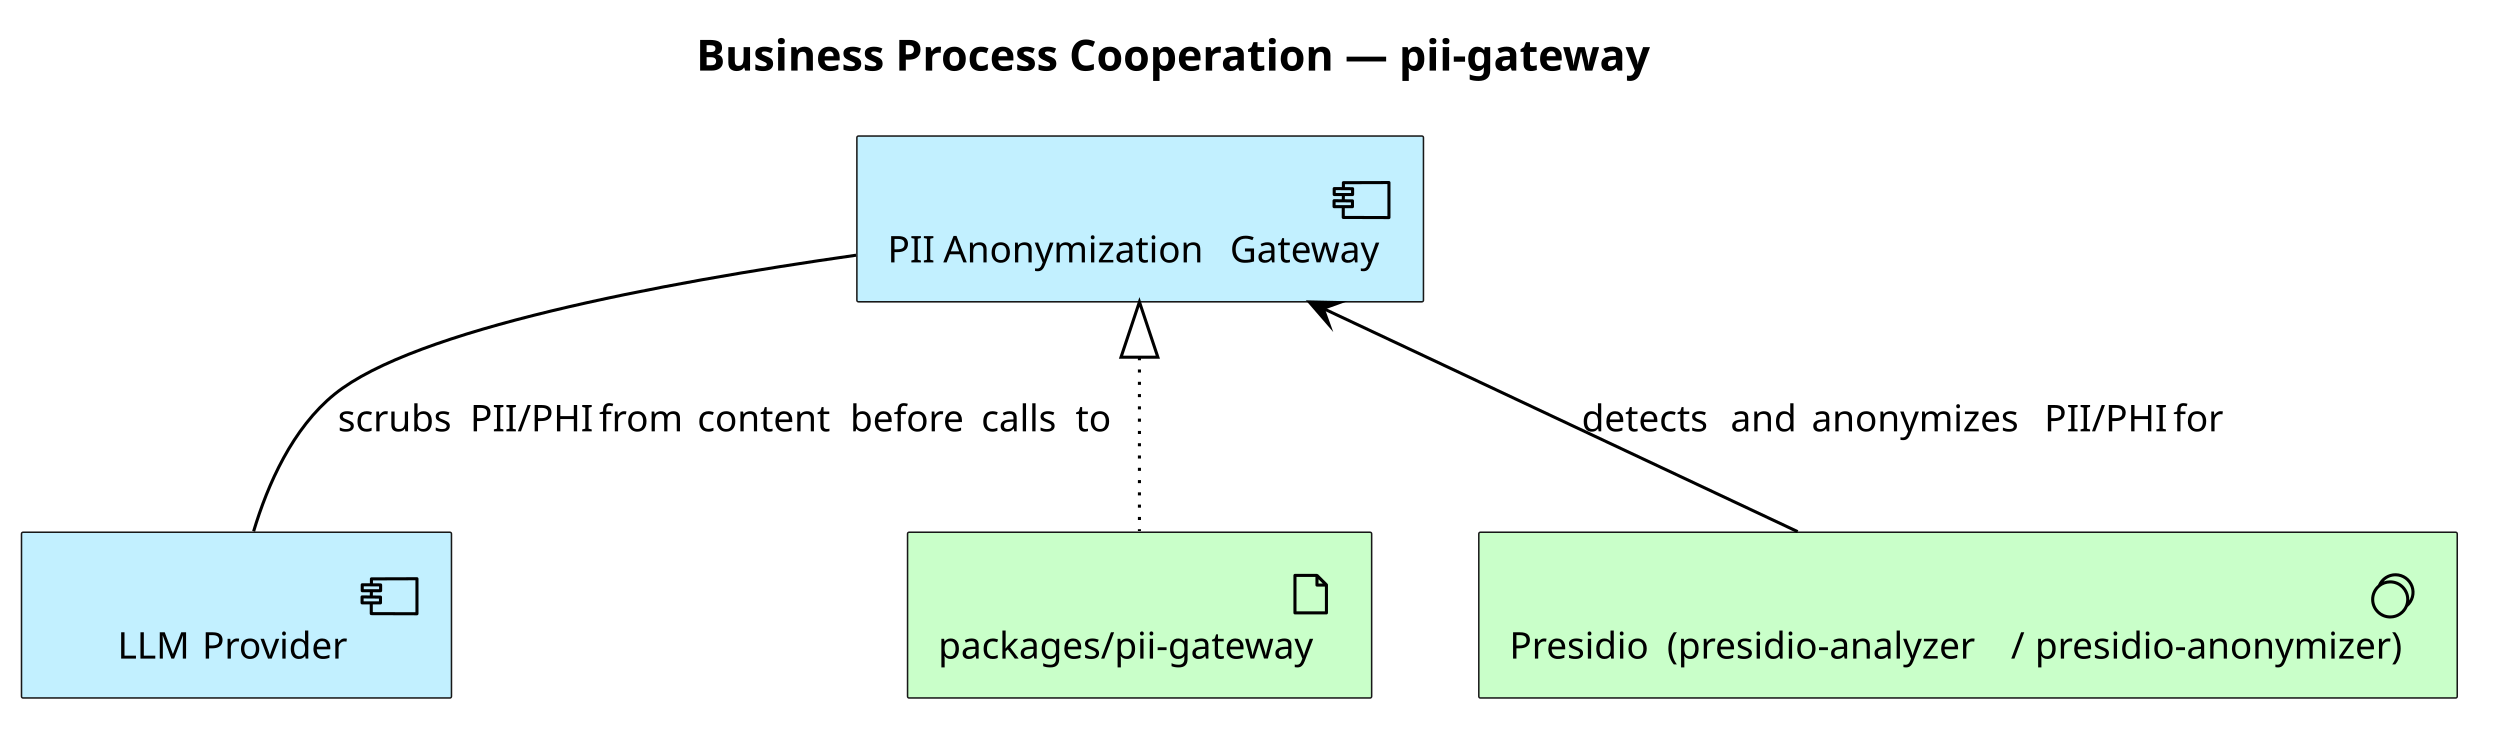
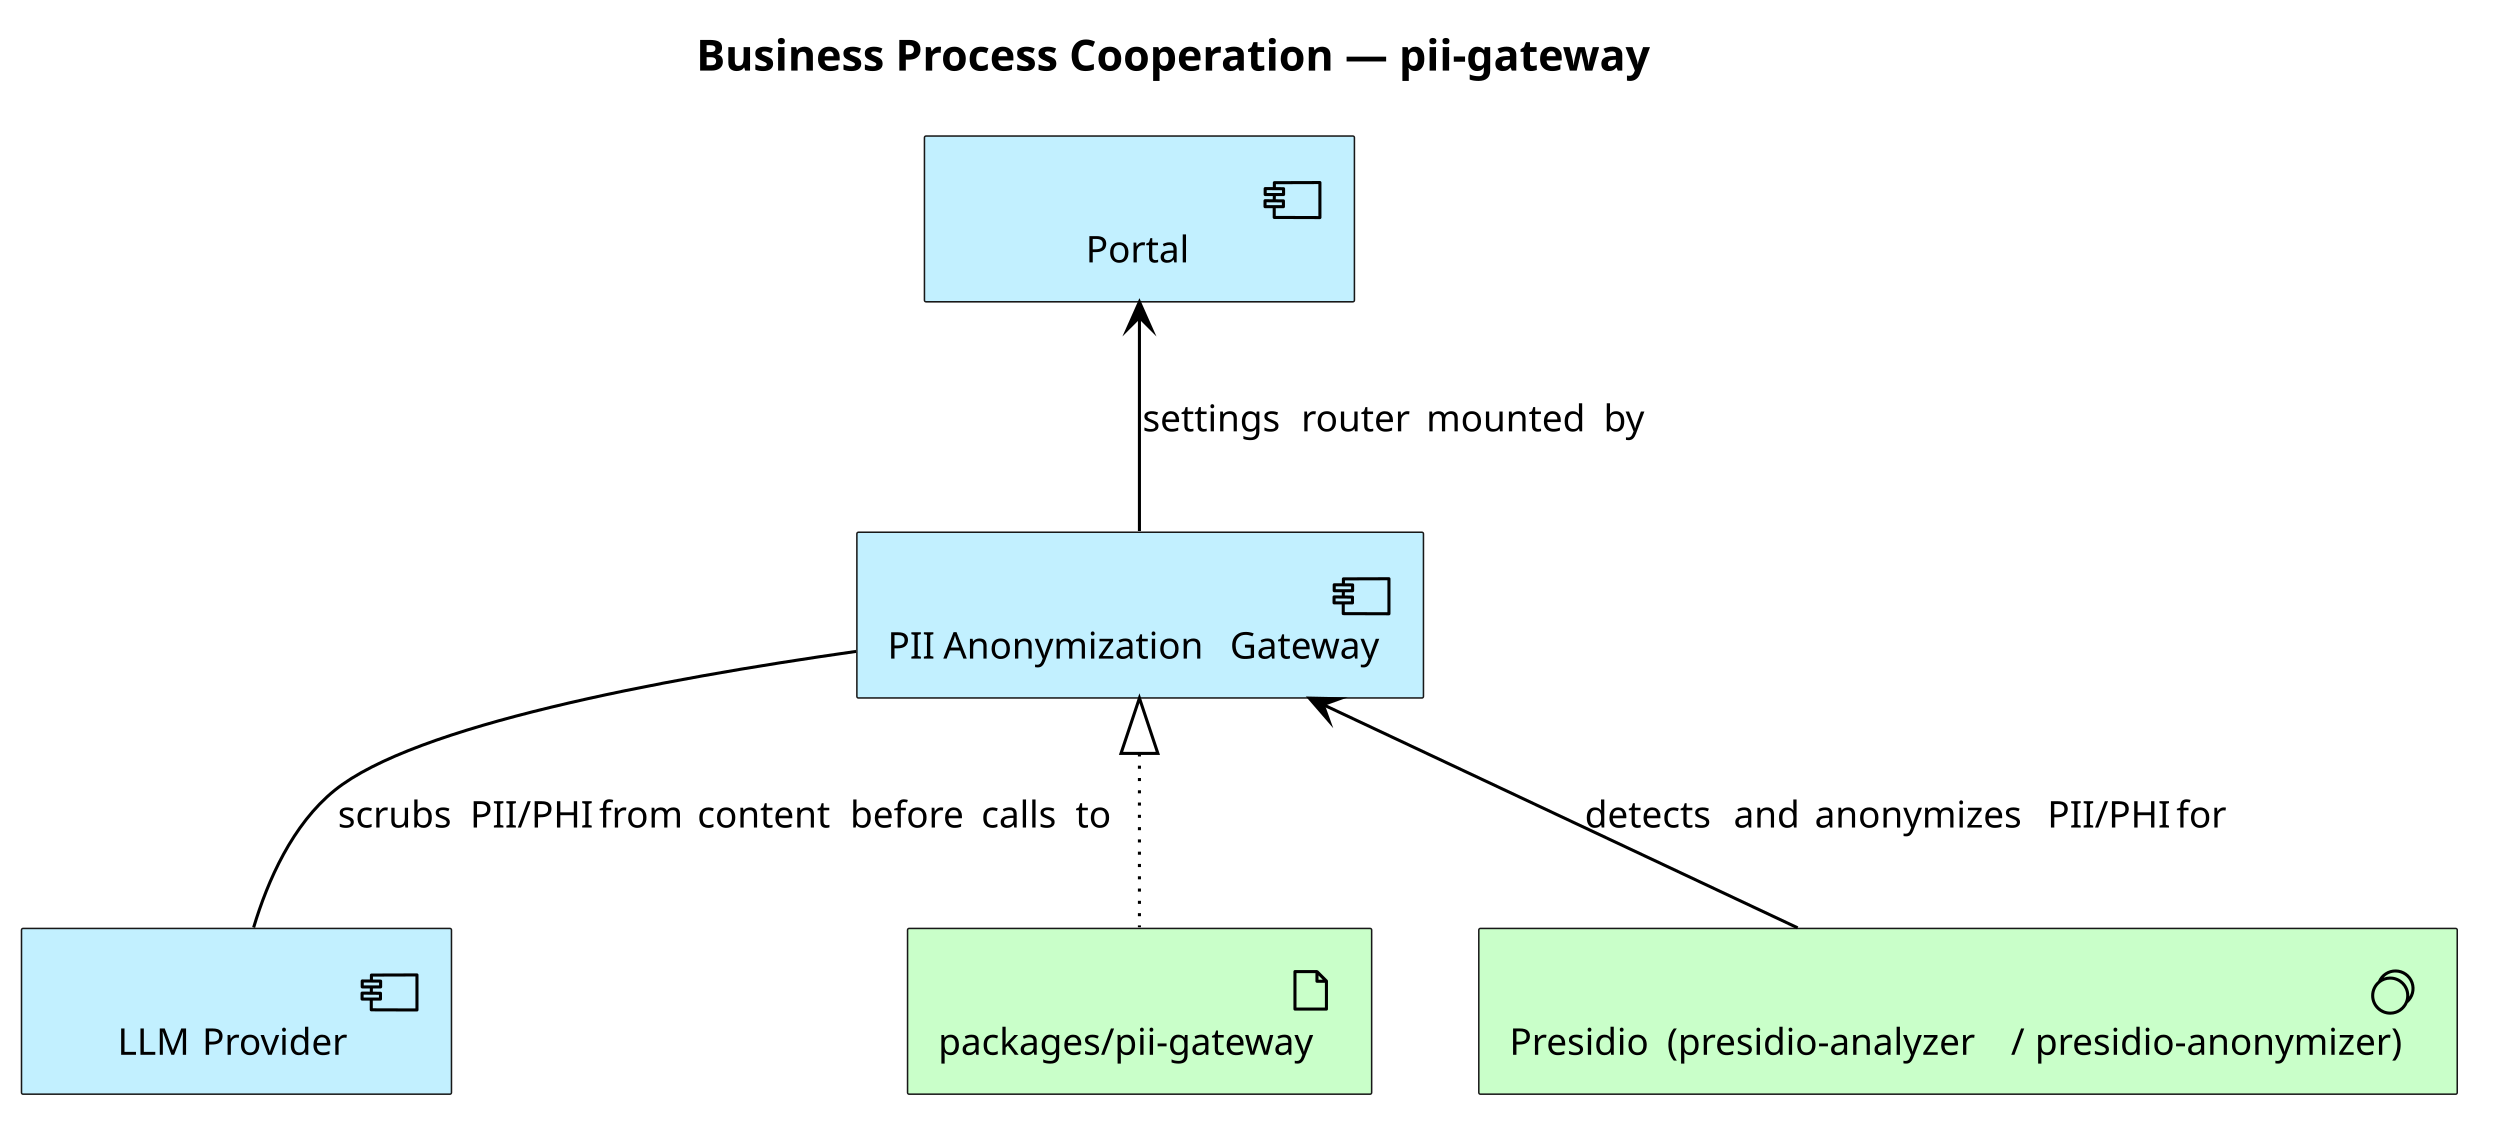
- <svg xmlns="http://www.w3.org/2000/svg" version="1.1" data-diagram-type="DESCRIPTION" style="width:814px;height:241px;background:#FFFFFF;" width="814px" height="241px" viewBox="0 0 814 241" zoomAndPan="magnify" preserveAspectRatio="none" contentStyleType="text/css">
+ <svg xmlns="http://www.w3.org/2000/svg" version="1.1" data-diagram-type="DESCRIPTION" style="width:814px;height:370px;background:#FFFFFF;" width="814px" height="370px" viewBox="0 0 814 370" zoomAndPan="magnify" preserveAspectRatio="none" contentStyleType="text/css">
  <defs />
  <g font-family="sans-serif" lengthAdjust="spacing">
    <g class="title" data-source-line="4">
      <text x="226.696" y="22.995" fill="#000" font-size="14" textLength="353.685" font-weight="700">Business Process Cooperation — pii-gateway</text>
    </g>
    <g class="entity" data-qualified-name="e_idc7fc80ba220752" id="ent0001" data-source-line="167">
-       <rect x="279" y="44.297" width="184.479" height="53.969" fill="#C2F0FF" style="stroke:#181818;stroke-width:0.5;" rx="0.5" ry="0.5" />
-       <path d="M452.239,58.936 L437.413,58.983 A0.5,0.5 0 0 0 436.913,59.483 L436.913,60.92 L434.425,60.901 A0.5,0.5 0 0 0 433.92,61.401 L433.92,63.336 A0.5,0.5 0 0 0 434.42,63.836 L436.901,63.836 L436.877,64.879 L434.378,64.859 A0.5,0.5 0 0 0 433.874,65.36 L433.874,67.295 A0.5,0.5 0 0 0 434.373,67.795 L436.866,67.795 L436.866,70.797 A0.5,0.5 0 0 0 437.366,71.297 L452.239,71.344 A0.5,0.5 0 0 0 452.741,70.844 L452.741,59.436 A0.5,0.5 0 0 0 452.239,58.936 M451.74,59.938 L451.74,70.342 L437.865,70.299 L437.865,67.795 L440.36,67.795 A0.5,0.5 0 0 0 440.859,67.295 L440.859,65.407 A0.5,0.5 0 0 0 440.363,64.907 L437.877,64.887 L437.901,63.836 L440.406,63.836 A0.5,0.5 0 0 0 440.906,63.336 L440.906,61.447 A0.5,0.5 0 0 0 440.41,60.948 L437.912,60.928 L437.912,59.981 M434.92,61.905 L439.907,61.943 L439.907,62.836 L434.92,62.836 M434.873,65.864 L439.86,65.903 L439.86,66.795 L434.873,66.795" fill="#000" />
-       <text x="289" y="85.436" fill="#000" font-size="12" textLength="14.314" font-family="Verdana">PII</text>
-       <text x="303.314" y="85.436" fill="#000" font-size="12" font-family="Verdana"> </text>
-       <text x="307.129" y="85.436" fill="#000" font-size="12" textLength="89.525" font-family="Verdana">Anonymization</text>
-       <text x="396.654" y="85.436" fill="#000" font-size="12" font-family="Verdana"> </text>
-       <text x="400.469" y="85.436" fill="#000" font-size="12" textLength="53.01" font-family="Verdana">Gateway</text>
+       <rect x="279" y="173.297" width="184.479" height="53.969" fill="#C2F0FF" style="stroke:#181818;stroke-width:0.5;" rx="0.5" ry="0.5" />
+       <path d="M452.239,187.936 L437.413,187.983 A0.5,0.5 0 0 0 436.913,188.483 L436.913,189.92 L434.425,189.901 A0.5,0.5 0 0 0 433.92,190.401 L433.92,192.336 A0.5,0.5 0 0 0 434.42,192.836 L436.901,192.836 L436.877,193.879 L434.378,193.859 A0.5,0.5 0 0 0 433.874,194.36 L433.874,196.295 A0.5,0.5 0 0 0 434.373,196.795 L436.866,196.795 L436.866,199.797 A0.5,0.5 0 0 0 437.366,200.297 L452.239,200.344 A0.5,0.5 0 0 0 452.741,199.844 L452.741,188.436 A0.5,0.5 0 0 0 452.239,187.936 M451.74,188.938 L451.74,199.342 L437.865,199.299 L437.865,196.795 L440.36,196.795 A0.5,0.5 0 0 0 440.859,196.295 L440.859,194.407 A0.5,0.5 0 0 0 440.363,193.907 L437.877,193.887 L437.901,192.836 L440.406,192.836 A0.5,0.5 0 0 0 440.906,192.336 L440.906,190.447 A0.5,0.5 0 0 0 440.41,189.948 L437.912,189.928 L437.912,188.981 M434.92,190.905 L439.907,190.943 L439.907,191.836 L434.92,191.836 M434.873,194.864 L439.86,194.903 L439.86,195.795 L434.873,195.795" fill="#000" />
+       <text x="289" y="214.436" fill="#000" font-size="12" textLength="14.314" font-family="Verdana">PII</text>
+       <text x="303.314" y="214.436" fill="#000" font-size="12" font-family="Verdana"> </text>
+       <text x="307.129" y="214.436" fill="#000" font-size="12" textLength="89.525" font-family="Verdana">Anonymization</text>
+       <text x="396.654" y="214.436" fill="#000" font-size="12" font-family="Verdana"> </text>
+       <text x="400.469" y="214.436" fill="#000" font-size="12" textLength="53.01" font-family="Verdana">Gateway</text>
    </g>
-     <g class="entity" data-qualified-name="e_id2610ae0cc2cc50" id="ent0002" data-source-line="167">
-       <rect x="7" y="173.297" width="140" height="53.969" fill="#C2F0FF" style="stroke:#181818;stroke-width:0.5;" rx="0.5" ry="0.5" />
-       <path d="M135.76,187.936 L120.934,187.983 A0.5,0.5 0 0 0 120.434,188.483 L120.434,189.92 L117.946,189.901 A0.5,0.5 0 0 0 117.442,190.401 L117.442,192.336 A0.5,0.5 0 0 0 117.942,192.836 L120.422,192.836 L120.399,193.879 L117.899,193.859 A0.5,0.5 0 0 0 117.395,194.36 L117.395,196.295 A0.5,0.5 0 0 0 117.895,196.795 L120.387,196.795 L120.387,199.797 A0.5,0.5 0 0 0 120.888,200.297 L135.761,200.344 A0.5,0.5 0 0 0 136.262,199.844 L136.262,188.436 A0.5,0.5 0 0 0 135.761,187.936 M135.262,188.938 L135.262,199.342 L121.387,199.299 L121.387,196.795 L123.881,196.795 A0.5,0.5 0 0 0 124.381,196.295 L124.381,194.407 A0.5,0.5 0 0 0 123.885,193.907 L121.399,193.887 L121.422,192.836 L123.928,192.836 A0.5,0.5 0 0 0 124.428,192.336 L124.428,190.447 A0.5,0.5 0 0 0 123.932,189.948 L121.434,189.928 L121.434,188.981 M118.442,190.905 L123.428,190.943 L123.428,191.836 L118.442,191.836 M118.395,194.864 L123.381,194.903 L123.381,195.795 L118.395,195.795" fill="#000" />
-       <text x="38.29" y="214.436" fill="#000" font-size="12" textLength="23.725" font-family="Verdana">LLM</text>
-       <text x="62.015" y="214.436" fill="#000" font-size="12" font-family="Verdana"> </text>
-       <text x="65.829" y="214.436" fill="#000" font-size="12" textLength="49.881" font-family="Verdana">Provider</text>
+     <g class="entity" data-qualified-name="e_id6c2233bb09755d" id="ent0002" data-source-line="167">
+       <rect x="301" y="44.297" width="140" height="53.969" fill="#C2F0FF" style="stroke:#181818;stroke-width:0.5;" rx="0.5" ry="0.5" />
+       <path d="M429.76,58.936 L414.934,58.983 A0.5,0.5 0 0 0 414.434,59.483 L414.434,60.92 L411.946,60.901 A0.5,0.5 0 0 0 411.442,61.401 L411.442,63.336 A0.5,0.5 0 0 0 411.942,63.836 L414.422,63.836 L414.399,64.879 L411.899,64.859 A0.5,0.5 0 0 0 411.395,65.36 L411.395,67.295 A0.5,0.5 0 0 0 411.895,67.795 L414.387,67.795 L414.387,70.797 A0.5,0.5 0 0 0 414.888,71.297 L429.761,71.344 A0.5,0.5 0 0 0 430.262,70.844 L430.262,59.436 A0.5,0.5 0 0 0 429.761,58.936 M429.262,59.938 L429.262,70.342 L415.387,70.299 L415.387,67.795 L417.881,67.795 A0.5,0.5 0 0 0 418.381,67.295 L418.381,65.407 A0.5,0.5 0 0 0 417.885,64.907 L415.399,64.887 L415.422,63.836 L417.928,63.836 A0.5,0.5 0 0 0 418.428,63.336 L418.428,61.447 A0.5,0.5 0 0 0 417.932,60.948 L415.434,60.928 L415.434,59.981 M412.442,61.905 L417.428,61.943 L417.428,62.836 L412.442,62.836 M412.395,65.864 L417.381,65.903 L417.381,66.795 L412.395,66.795" fill="#000" />
+       <text x="353.548" y="85.436" fill="#000" font-size="12" textLength="34.904" font-family="Verdana">Portal</text>
    </g>
-     <g class="entity" data-qualified-name="e_id8b34f5f03beb50" id="ent0003" data-source-line="247">
-       <rect x="295.5" y="173.297" width="151.109" height="53.969" fill="#C9FFC9" style="stroke:#181818;stroke-width:0.5;" rx="0.5" ry="0.5" />
-       <path d="M421.639,186.847 A0.5,0.5 0 0 0 421.139,187.347 L421.139,199.556 A0.5,0.5 0 0 0 421.639,200.056 L431.887,200.056 A0.5,0.5 0 0 0 432.387,199.556 L432.387,190.429 A0.5,0.5 0 0 0 432.241,190.076 L429.161,186.994 A0.5,0.5 0 0 0 429.034,186.968 A0.5,0.5 0 0 0 428.741,186.847 M422.139,187.847 L428.307,187.847 L428.307,190.496 A0.5,0.5 0 0 0 428.807,190.995 L431.387,190.995 L431.387,199.056 L422.139,199.056 M429.307,188.62 L430.68,189.996 L429.307,189.996" fill="#000" />
-       <text x="305.5" y="214.436" fill="#000" font-size="12" textLength="131.109" font-family="Verdana">packages/pii-gateway</text>
+     <g class="entity" data-qualified-name="e_id2610ae0cc2cc50" id="ent0003" data-source-line="167">
+       <rect x="7" y="302.297" width="140" height="53.969" fill="#C2F0FF" style="stroke:#181818;stroke-width:0.5;" rx="0.5" ry="0.5" />
+       <path d="M135.76,316.936 L120.934,316.983 A0.5,0.5 0 0 0 120.434,317.483 L120.434,318.92 L117.946,318.901 A0.5,0.5 0 0 0 117.442,319.401 L117.442,321.336 A0.5,0.5 0 0 0 117.942,321.836 L120.422,321.836 L120.399,322.879 L117.899,322.859 A0.5,0.5 0 0 0 117.395,323.36 L117.395,325.295 A0.5,0.5 0 0 0 117.895,325.795 L120.387,325.795 L120.387,328.797 A0.5,0.5 0 0 0 120.888,329.297 L135.761,329.344 A0.5,0.5 0 0 0 136.262,328.844 L136.262,317.436 A0.5,0.5 0 0 0 135.761,316.936 M135.262,317.938 L135.262,328.342 L121.387,328.299 L121.387,325.795 L123.881,325.795 A0.5,0.5 0 0 0 124.381,325.295 L124.381,323.407 A0.5,0.5 0 0 0 123.885,322.907 L121.399,322.887 L121.422,321.836 L123.928,321.836 A0.5,0.5 0 0 0 124.428,321.336 L124.428,319.447 A0.5,0.5 0 0 0 123.932,318.948 L121.434,318.928 L121.434,317.981 M118.442,319.905 L123.428,319.943 L123.428,320.836 L118.442,320.836 M118.395,323.864 L123.381,323.903 L123.381,324.795 L118.395,324.795" fill="#000" />
+       <text x="38.29" y="343.436" fill="#000" font-size="12" textLength="23.725" font-family="Verdana">LLM</text>
+       <text x="62.015" y="343.436" fill="#000" font-size="12" font-family="Verdana"> </text>
+       <text x="65.829" y="343.436" fill="#000" font-size="12" textLength="49.881" font-family="Verdana">Provider</text>
    </g>
-     <g class="entity" data-qualified-name="e_idd46328fd3f165d" id="ent0004" data-source-line="210">
-       <rect x="481.5" y="173.297" width="318.576" height="53.969" fill="#C9FFC9" style="stroke:#181818;stroke-width:0.5;" rx="0.5" ry="0.5" />
-       <path d="M780.066,186.647 C777.541,186.609 775.247,188.106 774.26,190.418 C772.886,191.574 772.02,193.313 772.043,195.245 C772.084,198.664 774.897,201.416 778.316,201.381 C780.848,201.355 783.016,199.808 783.959,197.618 A0.5,0.5 0 0 0 783.97,197.608 C785.952,195.94 786.691,193.212 785.822,190.772 C784.953,188.332 782.656,186.686 780.066,186.647 M780.051,187.647 C782.226,187.68 784.149,189.058 784.879,191.108 C785.409,192.597 785.228,194.209 784.451,195.517 C784.458,195.385 784.462,195.252 784.46,195.118 C784.431,191.698 781.628,188.938 778.209,188.961 A0.5,0.5 0 0 0 778.189,188.969 A0.5,0.5 0 0 0 778.167,188.961 C777.453,188.971 776.768,189.102 776.131,189.334 C777.117,188.259 778.532,187.624 780.05,187.647 M778.199,189.954 A0.5,0.5 0 0 0 778.217,189.962 C781.096,189.942 783.436,192.248 783.461,195.128 C783.485,198.007 781.184,200.352 778.304,200.382 C775.425,200.411 773.077,198.113 773.043,195.233 C773.024,193.645 773.713,192.217 774.818,191.249 A0.5,0.5 0 0 0 775.083,191.031 C775.942,190.374 777.014,189.978 778.181,189.962 A0.5,0.5 0 0 0 778.199,189.954" fill="#000" />
-       <text x="491.5" y="214.436" fill="#000" font-size="12" textLength="47.432" font-family="Verdana">Presidio</text>
-       <text x="538.932" y="214.436" fill="#000" font-size="12" font-family="Verdana"> </text>
-       <text x="542.746" y="214.436" fill="#000" font-size="12" textLength="108.188" font-family="Verdana">(presidio-analyzer</text>
-       <text x="650.934" y="214.436" fill="#000" font-size="12" font-family="Verdana"> </text>
-       <text x="654.748" y="214.436" fill="#000" font-size="12" font-family="Verdana">/</text>
-       <text x="658.791" y="214.436" fill="#000" font-size="12" font-family="Verdana"> </text>
-       <text x="662.605" y="214.436" fill="#000" font-size="12" textLength="127.471" font-family="Verdana">presidio-anonymizer)</text>
+     <g class="entity" data-qualified-name="e_id8b34f5f03beb50" id="ent0004" data-source-line="247">
+       <rect x="295.5" y="302.297" width="151.109" height="53.969" fill="#C9FFC9" style="stroke:#181818;stroke-width:0.5;" rx="0.5" ry="0.5" />
+       <path d="M421.639,315.847 A0.5,0.5 0 0 0 421.139,316.347 L421.139,328.556 A0.5,0.5 0 0 0 421.639,329.056 L431.887,329.056 A0.5,0.5 0 0 0 432.387,328.556 L432.387,319.429 A0.5,0.5 0 0 0 432.241,319.076 L429.161,315.994 A0.5,0.5 0 0 0 429.034,315.968 A0.5,0.5 0 0 0 428.741,315.847 M422.139,316.847 L428.307,316.847 L428.307,319.496 A0.5,0.5 0 0 0 428.807,319.995 L431.387,319.995 L431.387,328.056 L422.139,328.056 M429.307,317.62 L430.68,318.996 L429.307,318.996" fill="#000" />
+       <text x="305.5" y="343.436" fill="#000" font-size="12" textLength="131.109" font-family="Verdana">packages/pii-gateway</text>
    </g>
-     <g class="link" data-entity-1="ent0001" data-entity-2="ent0002" id="lnk5" data-source-line="349" data-link-type="association">
-       <path d="M278.73,83.097 C214.15,92.277 134.97,107.337 109,128.297 C95.22,139.417 87.16,157.747 82.58,172.997" style="stroke:#000;stroke-width:1;" fill="none" id="e_idc7fc80ba220752-e_id2610ae0cc2cc50" />
-       <text x="110" y="140.436" fill="#000" font-size="12" textLength="39.258" font-family="Verdana">scrubs</text>
-       <text x="149.258" y="140.436" fill="#000" font-size="12" font-family="Verdana"> </text>
-       <text x="153.072" y="140.436" fill="#000" font-size="12" textLength="38.156" font-family="Verdana">PII/PHI</text>
-       <text x="191.229" y="140.436" fill="#000" font-size="12" font-family="Verdana"> </text>
-       <text x="195.043" y="140.436" fill="#000" font-size="12" textLength="28.189" font-family="Verdana">from</text>
-       <text x="223.232" y="140.436" fill="#000" font-size="12" font-family="Verdana"> </text>
-       <text x="227.047" y="140.436" fill="#000" font-size="12" textLength="45.943" font-family="Verdana">content</text>
-       <text x="272.99" y="140.436" fill="#000" font-size="12" font-family="Verdana"> </text>
-       <text x="276.805" y="140.436" fill="#000" font-size="12" textLength="38.883" font-family="Verdana">before</text>
-       <text x="315.688" y="140.436" fill="#000" font-size="12" font-family="Verdana"> </text>
-       <text x="319.502" y="140.436" fill="#000" font-size="12" textLength="26.871" font-family="Verdana">calls</text>
-       <text x="346.373" y="140.436" fill="#000" font-size="12" font-family="Verdana"> </text>
-       <text x="350.188" y="140.436" fill="#000" font-size="12" textLength="12.047" font-family="Verdana">to</text>
+     <g class="entity" data-qualified-name="e_idd46328fd3f165d" id="ent0005" data-source-line="210">
+       <rect x="481.5" y="302.297" width="318.576" height="53.969" fill="#C9FFC9" style="stroke:#181818;stroke-width:0.5;" rx="0.5" ry="0.5" />
+       <path d="M780.066,315.647 C777.541,315.609 775.247,317.106 774.26,319.418 C772.886,320.574 772.02,322.313 772.043,324.245 C772.084,327.664 774.897,330.416 778.316,330.381 C780.848,330.355 783.016,328.808 783.959,326.618 A0.5,0.5 0 0 0 783.97,326.608 C785.952,324.94 786.691,322.212 785.822,319.772 C784.953,317.332 782.656,315.686 780.066,315.647 M780.051,316.647 C782.226,316.68 784.149,318.058 784.879,320.108 C785.409,321.597 785.228,323.209 784.451,324.517 C784.458,324.385 784.462,324.252 784.46,324.118 C784.431,320.698 781.628,317.938 778.209,317.961 A0.5,0.5 0 0 0 778.189,317.969 A0.5,0.5 0 0 0 778.167,317.961 C777.453,317.971 776.768,318.102 776.131,318.334 C777.117,317.259 778.532,316.624 780.05,316.647 M778.199,318.954 A0.5,0.5 0 0 0 778.217,318.962 C781.096,318.942 783.436,321.248 783.461,324.128 C783.485,327.007 781.184,329.352 778.304,329.382 C775.425,329.411 773.077,327.113 773.043,324.233 C773.024,322.645 773.713,321.217 774.818,320.249 A0.5,0.5 0 0 0 775.083,320.031 C775.942,319.374 777.014,318.978 778.181,318.962 A0.5,0.5 0 0 0 778.199,318.954" fill="#000" />
+       <text x="491.5" y="343.436" fill="#000" font-size="12" textLength="47.432" font-family="Verdana">Presidio</text>
+       <text x="538.932" y="343.436" fill="#000" font-size="12" font-family="Verdana"> </text>
+       <text x="542.746" y="343.436" fill="#000" font-size="12" textLength="108.188" font-family="Verdana">(presidio-analyzer</text>
+       <text x="650.934" y="343.436" fill="#000" font-size="12" font-family="Verdana"> </text>
+       <text x="654.748" y="343.436" fill="#000" font-size="12" font-family="Verdana">/</text>
+       <text x="658.791" y="343.436" fill="#000" font-size="12" font-family="Verdana"> </text>
+       <text x="662.605" y="343.436" fill="#000" font-size="12" textLength="127.471" font-family="Verdana">presidio-anonymizer)</text>
    </g>
-     <g class="link" data-entity-1="ent0001" data-entity-2="ent0003" id="lnk7" data-source-line="349" data-link-type="extension">
-       <path d="M371,116.307 C371,138.077 371,151.007 371,172.887" style="stroke:#000;stroke-width:1;stroke-dasharray:1,3;" fill="none" id="e_idc7fc80ba220752-backto-e_id8b34f5f03beb50" />
-       <polygon points="371,98.307,365,116.307,377,116.307,371,98.307" fill="none" style="stroke:#000;stroke-width:1;stroke-linejoin:miter;stroke-miterlimit:10;" />
-       <text x="372" y="140.436" fill="#000" font-size="12" font-family="Verdana"> </text>
+     <g class="link" data-entity-1="ent0001" data-entity-2="ent0003" id="lnk6" data-source-line="349" data-link-type="association">
+       <path d="M278.73,212.097 C214.15,221.277 134.97,236.337 109,257.297 C95.22,268.417 87.16,286.747 82.58,301.997" style="stroke:#000;stroke-width:1;" fill="none" id="e_idc7fc80ba220752-e_id2610ae0cc2cc50" />
+       <text x="110" y="269.436" fill="#000" font-size="12" textLength="39.258" font-family="Verdana">scrubs</text>
+       <text x="149.258" y="269.436" fill="#000" font-size="12" font-family="Verdana"> </text>
+       <text x="153.072" y="269.436" fill="#000" font-size="12" textLength="38.156" font-family="Verdana">PII/PHI</text>
+       <text x="191.229" y="269.436" fill="#000" font-size="12" font-family="Verdana"> </text>
+       <text x="195.043" y="269.436" fill="#000" font-size="12" textLength="28.189" font-family="Verdana">from</text>
+       <text x="223.232" y="269.436" fill="#000" font-size="12" font-family="Verdana"> </text>
+       <text x="227.047" y="269.436" fill="#000" font-size="12" textLength="45.943" font-family="Verdana">content</text>
+       <text x="272.99" y="269.436" fill="#000" font-size="12" font-family="Verdana"> </text>
+       <text x="276.805" y="269.436" fill="#000" font-size="12" textLength="38.883" font-family="Verdana">before</text>
+       <text x="315.688" y="269.436" fill="#000" font-size="12" font-family="Verdana"> </text>
+       <text x="319.502" y="269.436" fill="#000" font-size="12" textLength="26.871" font-family="Verdana">calls</text>
+       <text x="346.373" y="269.436" fill="#000" font-size="12" font-family="Verdana"> </text>
+       <text x="350.188" y="269.436" fill="#000" font-size="12" textLength="12.047" font-family="Verdana">to</text>
    </g>
-     <g class="link" data-entity-1="ent0001" data-entity-2="ent0004" id="lnk9" data-source-line="349" data-link-type="dependency">
-       <path d="M430.815,100.435 C477.255,122.275 538.77,151.217 585.32,173.107" style="stroke:#000;stroke-width:1;" fill="none" id="e_idc7fc80ba220752-backto-e_idd46328fd3f165d" />
-       <polygon points="426.29,98.307,432.732,105.757,430.815,100.435,436.137,98.517,426.29,98.307" fill="#000" style="stroke:#000;stroke-width:1;stroke-linejoin:miter;stroke-miterlimit:10;" />
-       <text x="515" y="140.436" fill="#000" font-size="12" textLength="44.643" font-family="Verdana">detects</text>
-       <text x="559.643" y="140.436" fill="#000" font-size="12" font-family="Verdana"> </text>
-       <text x="563.457" y="140.436" fill="#000" font-size="12" textLength="22.576" font-family="Verdana">and</text>
-       <text x="586.033" y="140.436" fill="#000" font-size="12" font-family="Verdana"> </text>
-       <text x="589.848" y="140.436" fill="#000" font-size="12" textLength="71.965" font-family="Verdana">anonymizes</text>
-       <text x="661.813" y="140.436" fill="#000" font-size="12" font-family="Verdana"> </text>
-       <text x="665.627" y="140.436" fill="#000" font-size="12" textLength="38.156" font-family="Verdana">PII/PHI</text>
-       <text x="703.783" y="140.436" fill="#000" font-size="12" font-family="Verdana"> </text>
-       <text x="707.598" y="140.436" fill="#000" font-size="12" textLength="16.5" font-family="Verdana">for</text>
+     <g class="link" data-entity-1="ent0001" data-entity-2="ent0004" id="lnk8" data-source-line="349" data-link-type="extension">
+       <path d="M371,245.307 C371,267.077 371,280.007 371,301.887" style="stroke:#000;stroke-width:1;stroke-dasharray:1,3;" fill="none" id="e_idc7fc80ba220752-backto-e_id8b34f5f03beb50" />
+       <polygon points="371,227.307,365,245.307,377,245.307,371,227.307" fill="none" style="stroke:#000;stroke-width:1;stroke-linejoin:miter;stroke-miterlimit:10;" />
+       <text x="372" y="269.436" fill="#000" font-size="12" font-family="Verdana"> </text>
+     </g>
+     <g class="link" data-entity-1="ent0002" data-entity-2="ent0001" id="lnk10" data-source-line="349" data-link-type="dependency">
+       <path d="M371,103.307 C371,125.077 371,151.007 371,172.887" style="stroke:#000;stroke-width:1;" fill="none" id="e_id6c2233bb09755d-backto-e_idc7fc80ba220752" />
+       <polygon points="371,98.307,367,107.307,371,103.307,375,107.307,371,98.307" fill="#000" style="stroke:#000;stroke-width:1;stroke-linejoin:miter;stroke-miterlimit:10;" />
+       <text x="372" y="140.436" fill="#000" font-size="12" textLength="47.854" font-family="Verdana">settings</text>
+       <text x="419.854" y="140.436" fill="#000" font-size="12" font-family="Verdana"> </text>
+       <text x="423.668" y="140.436" fill="#000" font-size="12" textLength="36.902" font-family="Verdana">router</text>
+       <text x="460.57" y="140.436" fill="#000" font-size="12" font-family="Verdana"> </text>
+       <text x="464.385" y="140.436" fill="#000" font-size="12" textLength="53.947" font-family="Verdana">mounted</text>
+       <text x="518.332" y="140.436" fill="#000" font-size="12" font-family="Verdana"> </text>
+       <text x="522.146" y="140.436" fill="#000" font-size="12" textLength="14.719" font-family="Verdana">by</text>
+     </g>
+     <g class="link" data-entity-1="ent0001" data-entity-2="ent0005" id="lnk12" data-source-line="349" data-link-type="dependency">
+       <path d="M430.815,229.435 C477.255,251.275 538.77,280.217 585.32,302.107" style="stroke:#000;stroke-width:1;" fill="none" id="e_idc7fc80ba220752-backto-e_idd46328fd3f165d" />
+       <polygon points="426.29,227.307,432.732,234.757,430.815,229.435,436.137,227.517,426.29,227.307" fill="#000" style="stroke:#000;stroke-width:1;stroke-linejoin:miter;stroke-miterlimit:10;" />
+       <text x="516" y="269.436" fill="#000" font-size="12" textLength="44.643" font-family="Verdana">detects</text>
+       <text x="560.643" y="269.436" fill="#000" font-size="12" font-family="Verdana"> </text>
+       <text x="564.457" y="269.436" fill="#000" font-size="12" textLength="22.576" font-family="Verdana">and</text>
+       <text x="587.033" y="269.436" fill="#000" font-size="12" font-family="Verdana"> </text>
+       <text x="590.848" y="269.436" fill="#000" font-size="12" textLength="71.965" font-family="Verdana">anonymizes</text>
+       <text x="662.813" y="269.436" fill="#000" font-size="12" font-family="Verdana"> </text>
+       <text x="666.627" y="269.436" fill="#000" font-size="12" textLength="38.156" font-family="Verdana">PII/PHI</text>
+       <text x="704.783" y="269.436" fill="#000" font-size="12" font-family="Verdana"> </text>
+       <text x="708.598" y="269.436" fill="#000" font-size="12" textLength="16.5" font-family="Verdana">for</text>
    </g>
  </g>
</svg>
